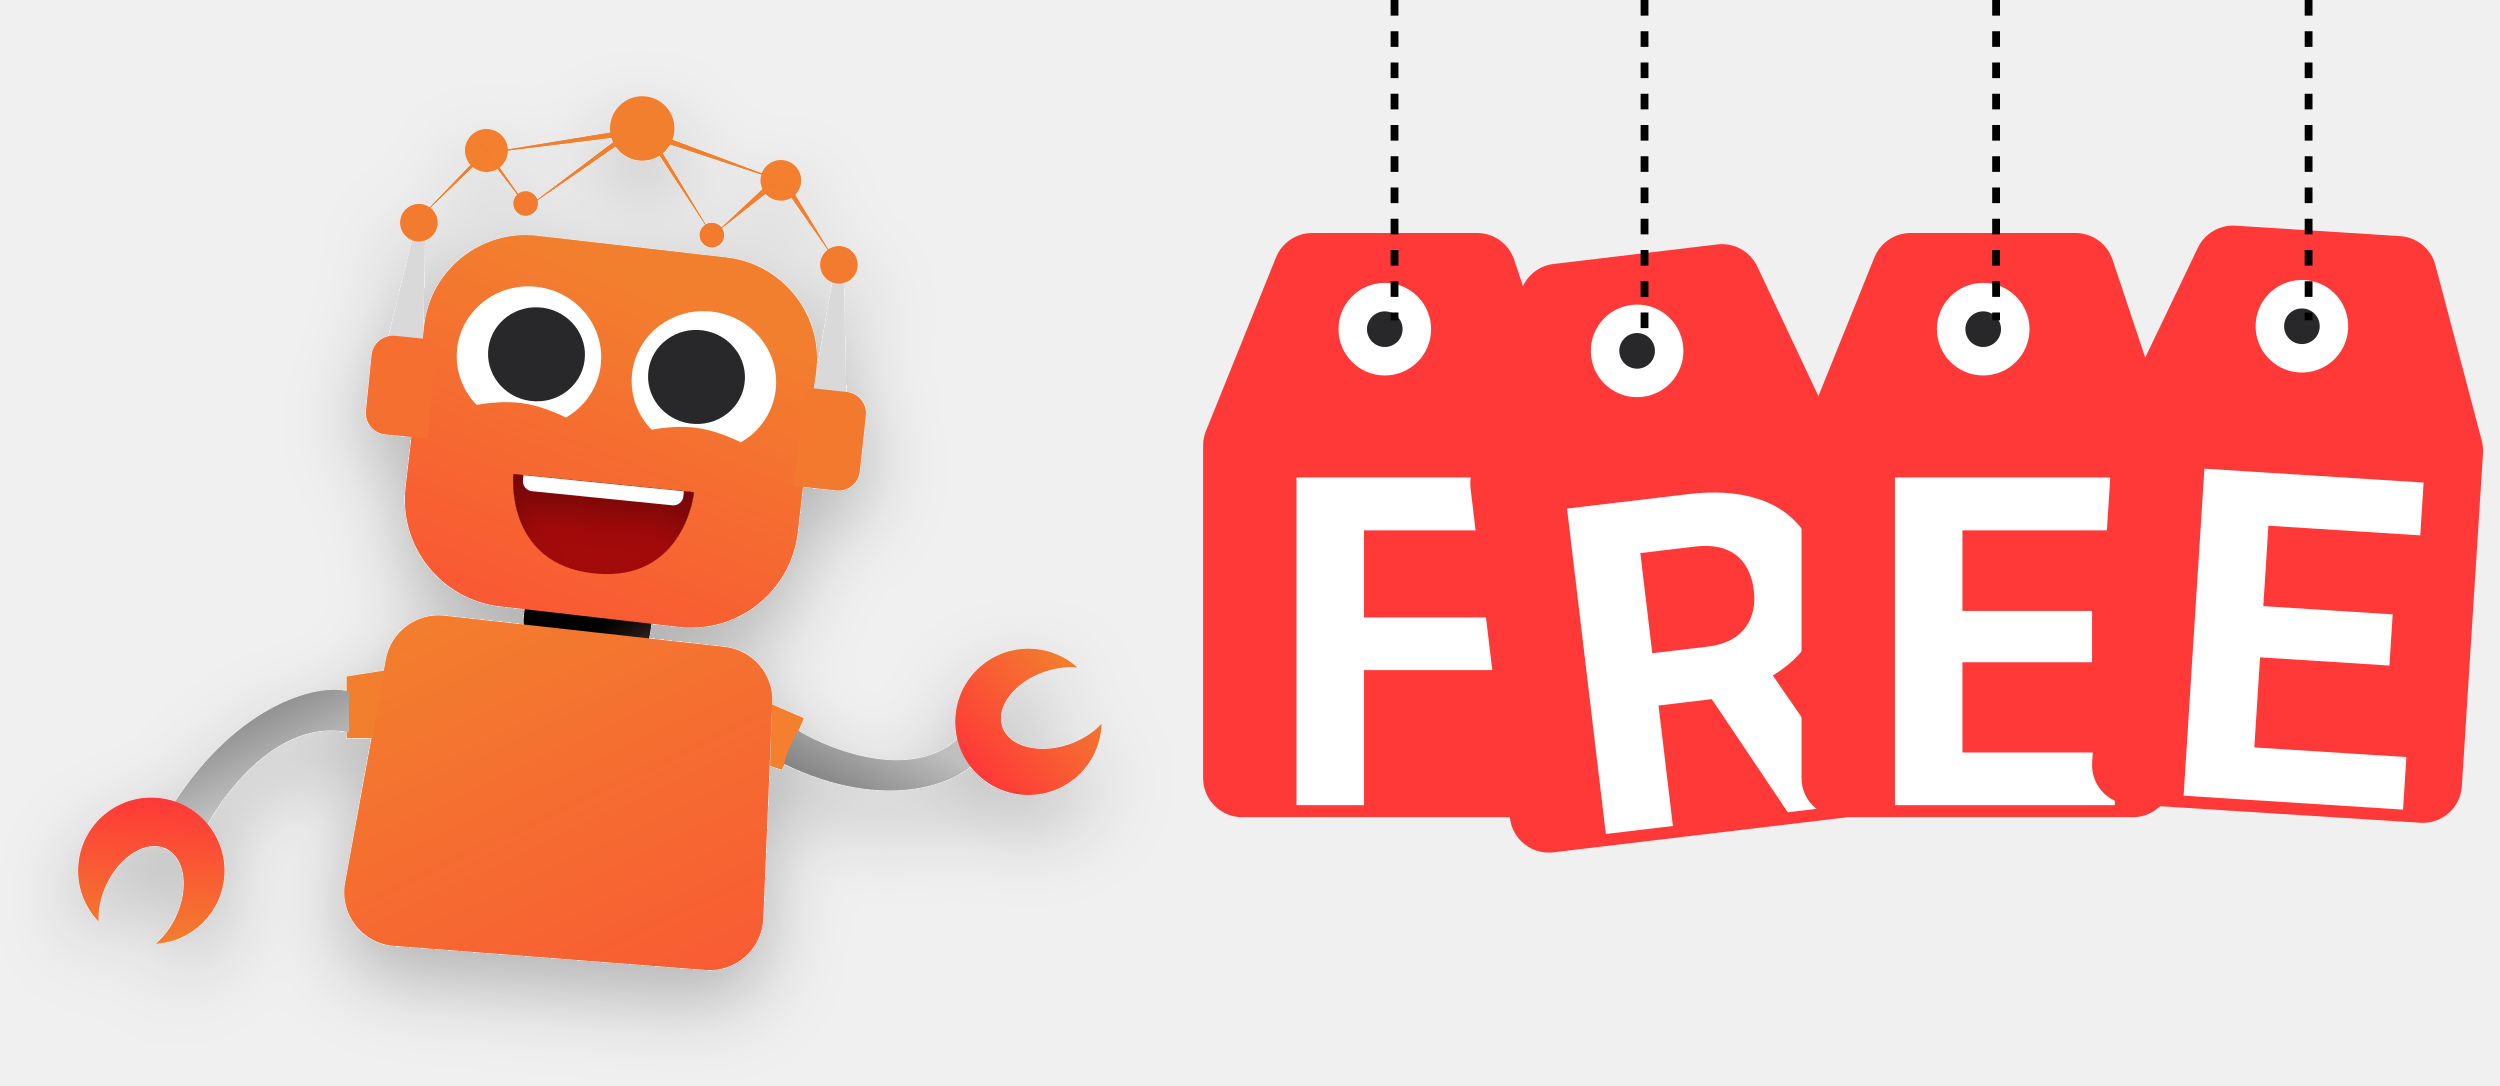
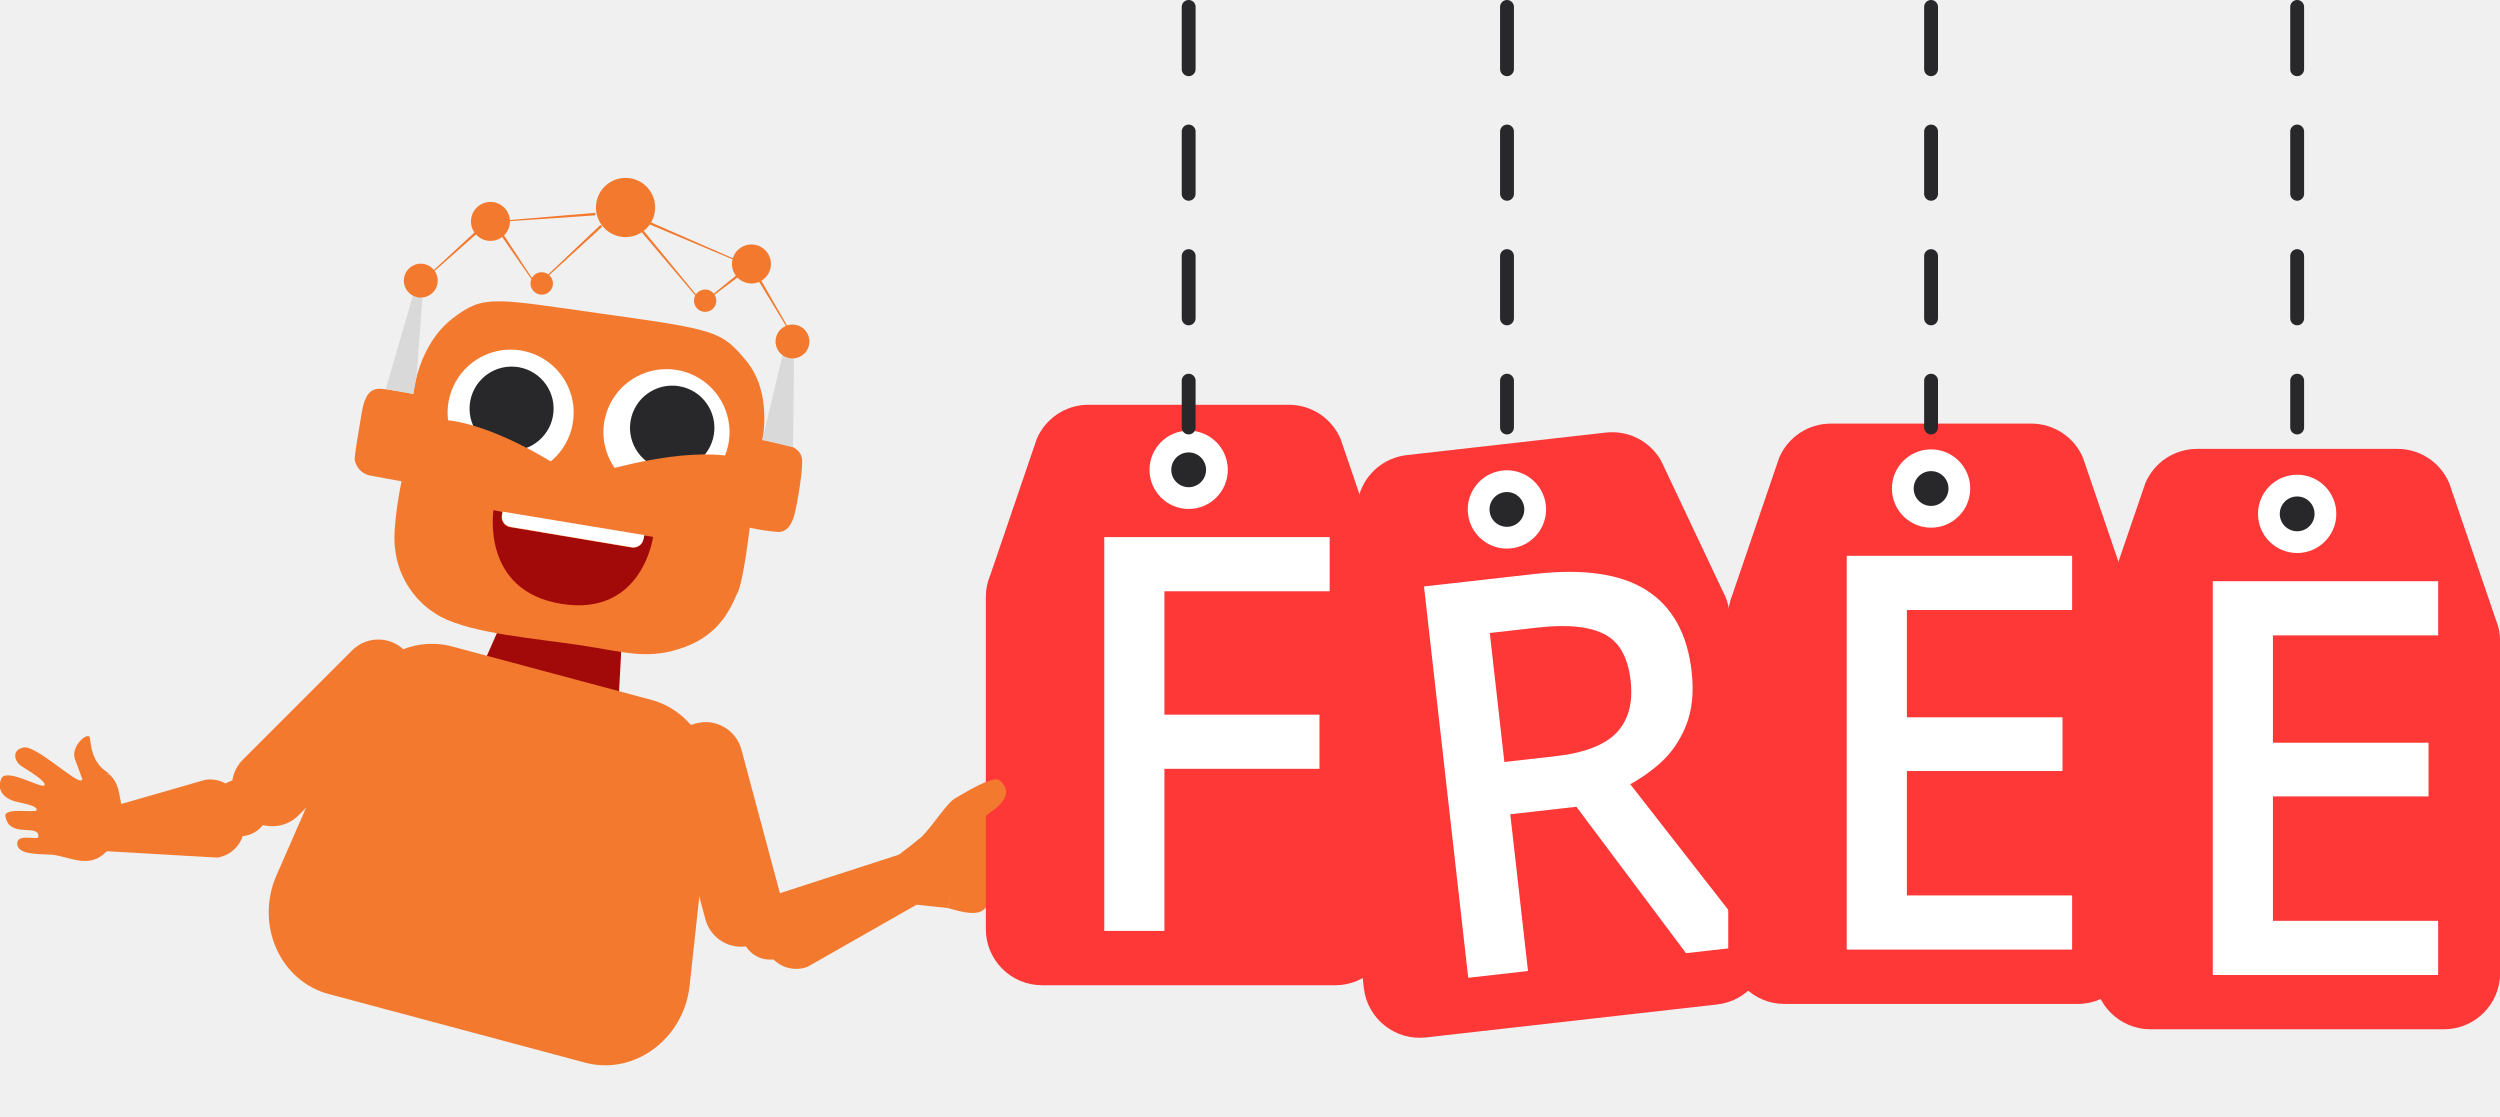
- <svg xmlns="http://www.w3.org/2000/svg" width="320" height="139" viewBox="0 0 320 139" fill="none">
-   <g filter="url(#filter0_d_696_8098)">
-     <path d="M67.273 76.92L83.514 78.957L83.213 81.06C82.821 83.794 80.288 85.692 77.554 85.3L71.31 84.406C68.635 84.022 66.749 81.583 67.051 78.898L67.273 76.92Z" fill="url(#paint0_linear_696_8098)" />
-     <path d="M49.384 84.413C50.032 80.858 53.321 78.41 56.913 78.809L92.741 82.793C96.335 83.192 99.006 86.306 98.855 89.919L97.698 117.583C97.535 121.474 94.177 124.455 90.293 124.155L50.415 121.072C46.347 120.758 43.445 116.992 44.177 112.978L49.384 84.413Z" fill="url(#paint1_linear_696_8098)" />
-     <path d="M44.373 86.589L49.207 85.826L47.681 94.477H44.373V86.589Z" fill="#F27F2E" />
-     <path d="M98.823 90.151L102.894 91.932L100.095 98.547L98.568 98.039L98.823 90.151Z" fill="#F37F2F" />
-     <path d="M122.995 94.222C117.143 100.074 106.763 96.323 102.055 93.459C102.055 93.979 101.103 95.076 100.35 97.784C113.306 104.033 122.456 100.315 125.03 97.364C124.591 96.757 124.049 95.888 122.995 94.222Z" fill="url(#paint2_linear_696_8098)" />
-     <path d="M44.687 93.741C35.647 91.828 28.277 101.671 25.648 107.225C25.328 106.738 23.769 106.291 21.407 104.213C29.645 90.459 40.479 87.326 44.687 88.521C44.65 89.358 44.647 91.537 44.687 93.741Z" fill="url(#paint3_linear_696_8098)" />
-     <path d="M128.296 93.047C129.183 95.607 133.028 96.6 136.884 95.263C138.595 94.671 140.02 93.72 141 92.621C140.938 95.131 139.873 97.61 137.844 99.406C133.971 102.835 128.052 102.475 124.623 98.602C121.194 94.728 121.554 88.809 125.427 85.38C129.035 82.187 134.416 82.28 137.908 85.436C136.606 85.312 135.14 85.483 133.672 85.992C129.816 87.328 127.409 90.487 128.296 93.047Z" fill="url(#paint4_linear_696_8098)" />
-     <path d="M21.246 108.618C18.8 107.452 15.394 109.494 13.638 113.178C12.859 114.813 12.536 116.495 12.631 117.964C10.886 116.158 9.868 113.659 10.014 110.954C10.291 105.788 14.703 101.826 19.869 102.103C25.034 102.38 28.997 106.792 28.719 111.958C28.461 116.768 24.617 120.536 19.917 120.807C20.92 119.967 21.828 118.802 22.496 117.4C24.252 113.715 23.692 109.784 21.246 108.618Z" fill="url(#paint5_linear_696_8098)" />
-     <path d="M54.295 41.669C55.119 34.496 61.601 29.35 68.774 30.174L92.999 32.956C100.172 33.78 105.318 40.263 104.495 47.435L102.116 68.143C101.249 75.694 94.425 81.111 86.875 80.244L64.016 77.618C56.466 76.751 51.049 69.927 51.916 62.377L54.295 41.669Z" fill="url(#paint6_linear_696_8098)" />
-     <path d="M53.152 29.094C53.221 28.812 53.469 28.61 53.76 28.601C54.13 28.589 54.434 28.89 54.427 29.26L54.137 43.556C54.129 43.97 53.76 44.283 53.35 44.223L50.338 43.782C49.937 43.724 49.673 43.333 49.769 42.938L53.152 29.094Z" fill="#D9D9D9" />
-     <path d="M47.565 45.446C47.719 43.933 49.069 42.832 50.581 42.985L55.98 43.532L54.702 56.149L49.303 55.602C47.791 55.448 46.689 54.098 46.842 52.586L47.565 45.446Z" fill="#F56F31" />
-     <path d="M107.998 35.193C107.992 34.908 107.799 34.662 107.525 34.589C107.163 34.492 106.795 34.726 106.73 35.095L103.91 51.052C103.839 51.456 104.135 51.832 104.544 51.858L107.6 52.052C108.002 52.078 108.34 51.754 108.332 51.351L107.998 35.193Z" fill="#D9D9D9" />
-     <path d="M110.83 53.206C110.993 51.695 109.901 50.337 108.39 50.174L102.995 49.59L101.631 62.198L107.026 62.782C108.537 62.945 109.894 61.853 110.058 60.341L110.83 53.206Z" fill="#F3792F" />
-     <path d="M76.867 46.963C76.467 49.785 74.765 52.109 72.433 53.446C70.873 52.681 68.853 51.893 66.865 51.611C64.876 51.33 62.717 51.526 61.007 51.829C59.137 49.897 58.147 47.191 58.546 44.37C59.243 39.445 63.909 36.033 68.968 36.749C74.028 37.465 77.564 42.038 76.867 46.963Z" fill="white" />
-     <path d="M99.259 50.132C98.859 52.954 97.157 55.279 94.825 56.615C93.265 55.85 91.245 55.062 89.257 54.781C87.269 54.499 85.109 54.696 83.399 54.998C81.529 53.067 80.539 50.361 80.938 47.539C81.635 42.614 86.301 39.203 91.361 39.919C96.42 40.635 99.956 45.208 99.259 50.132Z" fill="white" />
-     <path d="M67.828 51.311C71.222 51.791 74.35 49.513 74.816 46.222C75.282 42.932 72.908 39.875 69.515 39.395C66.122 38.914 62.993 41.193 62.528 44.483C62.062 47.773 64.435 50.83 67.828 51.311Z" fill="#28282A" />
-     <path d="M88.309 54.209C91.702 54.69 94.831 52.412 95.296 49.121C95.762 45.831 93.389 42.774 89.996 42.294C86.602 41.813 83.474 44.091 83.008 47.382C82.542 50.672 84.916 53.729 88.309 54.209Z" fill="#28282A" />
-     <g filter="url(#filter1_i_696_8098)">
-       <path d="M76.111 73.402C64.562 72.241 65.722 60.691 65.722 60.691L88.821 63.013C88.821 63.013 87.661 74.562 76.111 73.402Z" fill="#A30A0A" />
-     </g>
-     <path d="M66.941 61.462L67.005 60.82L87.538 62.884L87.473 63.525C87.402 64.234 86.77 64.751 86.061 64.68L68.095 62.874C67.387 62.803 66.87 62.171 66.941 61.462Z" fill="white" />
-     <path d="M62.273 22.016C63.793 22.011 65.021 20.774 65.015 19.254C65.01 17.734 63.773 16.506 62.254 16.512C60.734 16.517 59.506 17.753 59.511 19.273C59.516 20.793 60.753 22.021 62.273 22.016Z" fill="#F37F2F" />
-     <circle cx="82.206" cy="16.442" r="4.128" transform="rotate(-0.200431 82.2056 16.4417)" fill="#F27F2E" />
-     <path d="M62.338 19.603L53.697 27.921L61.769 19.505C62.02 19.118 62.399 19.498 62.338 19.603Z" fill="#F27F2D" />
-     <path d="M62.338 19.603L53.697 27.921L61.769 19.505C62.02 19.118 62.399 19.498 62.338 19.603Z" fill="#F27F2D" />
-     <path d="M99.173 25.576C97.799 25.149 97.03 23.689 97.457 22.315C97.884 20.94 99.344 20.172 100.718 20.599C102.093 21.025 102.861 22.485 102.434 23.86C102.008 25.234 100.548 26.003 99.173 25.576Z" fill="#F37F2F" />
-     <path d="M83.707 17.798L101.034 23.525L84.422 17.287C83.823 16.919 83.556 17.695 83.707 17.798Z" fill="#F27F2D" />
-     <path d="M83.707 17.798L101.034 23.525L84.422 17.287C83.823 16.919 83.556 17.695 83.707 17.798Z" fill="#F27F2D" />
-     <path d="M82.256 16.616L91.198 30.171L82.64 16.012C82.335 15.28 82.179 16.414 82.256 16.616Z" fill="#F27F2D" />
-     <path d="M82.256 16.616L91.198 30.171L82.64 16.012C82.335 15.28 82.179 16.414 82.256 16.616Z" fill="#F27F2D" />
-     <path d="M82.208 16.363L67.106 26.815L81.412 15.994C81.894 15.452 82.328 16.214 82.208 16.363Z" fill="#F27F2D" />
-     <path d="M82.208 16.363L67.106 26.815L81.412 15.994C81.894 15.452 82.328 16.214 82.208 16.363Z" fill="#F27F2D" />
-     <path d="M79.687 17.455L61.576 19.688L79.087 16.814C79.746 16.57 79.856 17.383 79.687 17.455Z" fill="#F27F2D" />
-     <path d="M79.687 17.455L61.576 19.688L79.087 16.814C79.746 16.57 79.856 17.383 79.687 17.455Z" fill="#F27F2D" />
-     <path d="M61.254 17.616L68.144 27.447L61.029 18.145C60.675 17.833 61.157 17.538 61.254 17.616Z" fill="#F27F2D" />
-     <path d="M61.254 17.616L68.144 27.447L61.029 18.145C60.675 17.833 61.157 17.538 61.254 17.616Z" fill="#F27F2D" />
-     <path d="M98.416 23.424L91.199 30.171L99.818 23.382C99.927 23.296 99.703 23.234 99.32 23.243C98.934 23.253 98.536 23.331 98.427 23.417C98.423 23.418 98.42 23.422 98.416 23.424Z" fill="#F27F2D" />
-     <path d="M100.904 23.479L107.035 33.556L100.332 23.945C100.196 23.738 100.212 23.465 100.366 23.332C100.521 23.198 100.756 23.258 100.892 23.462C100.895 23.466 100.9 23.474 100.904 23.479Z" fill="#F27F2D" />
-     <path d="M52.904 30.806C51.634 30.411 50.924 29.062 51.319 27.792C51.713 26.522 53.062 25.812 54.333 26.206C55.603 26.6 56.313 27.95 55.918 29.22C55.524 30.49 54.175 31.2 52.904 30.806Z" fill="#F37B2F" />
-     <path d="M66.806 27.561C65.971 27.302 65.504 26.414 65.763 25.579C66.023 24.744 66.91 24.276 67.746 24.536C68.581 24.795 69.048 25.683 68.789 26.518C68.529 27.354 67.642 27.821 66.806 27.561Z" fill="#F37B2F" />
-     <path d="M90.651 31.606C89.815 31.347 89.348 30.459 89.608 29.624C89.867 28.788 90.754 28.321 91.59 28.581C92.425 28.84 92.892 29.727 92.633 30.563C92.374 31.398 91.486 31.865 90.651 31.606Z" fill="#F37B2F" />
-     <path d="M107.389 36.307C108.719 36.302 109.794 35.22 109.789 33.89C109.784 32.56 108.702 31.486 107.372 31.491C106.043 31.495 104.968 32.577 104.973 33.907C104.977 35.237 106.059 36.312 107.389 36.307Z" fill="#F37B2F" />
+ <svg xmlns="http://www.w3.org/2000/svg" viewBox="0 0 418.2 186.76">
+   <defs>
+     <style>.cls-1{fill:#f3792f;}.cls-2{fill:#fe3737;}.cls-3{font-size:89.47px;}.cls-3,.cls-5,.cls-9{fill:#fff;}.cls-3,.cls-4,.cls-5{stroke:#fff;}.cls-11,.cls-3,.cls-4,.cls-5{stroke-miterlimit:10;}.cls-3,.cls-5{stroke-width:2px;font-family:MyriadPro-Regular, Myriad Pro;}.cls-10,.cls-4{fill:#28282a;}.cls-4{stroke-width:3.64px;}.cls-5{font-size:89.47px;}.cls-6{fill:#a20a0a;}.cls-7{fill:#d9d9d9;}.cls-8{fill:#f2792e;}.cls-11{fill:none;stroke:#28282a;stroke-linecap:round;stroke-width:2.32px;stroke-dasharray:10.42;}</style>
+   </defs>
+   <g id="Слой_2" data-name="Слой 2">
+     <path class="cls-1" d="M169.38,231.6c.81.19,1.44,2.78,2.16,3.61,1.39,1.58.9,3,.43,4.4a3.67,3.67,0,0,1,.33,3.33c-.5.95-1.8,1.77-2,2.57s-.1,3.34-1.65,4.66-5.38-.22-6-.29C164.1,244.11,164.5,235.85,169.38,231.6Z" transform="translate(-4.12 -97.98)" />
+     <path class="cls-2" d="M227.49,262.79H178.43a9.4,9.4,0,0,1-9.4-9.4V197.85a9.4,9.4,0,0,1,.75-3.69l7.77-22.76a9.4,9.4,0,0,1,8.65-5.71h33.52a9.4,9.4,0,0,1,8.65,5.71l7.77,22.76a9.4,9.4,0,0,1,.75,3.69v55.53A9.4,9.4,0,0,1,227.49,262.79Z" transform="translate(-4.12 -97.98)" />
+     <text class="cls-3" transform="translate(177.05 154.72)">F</text>
+     <rect class="cls-4" x="194.11" y="73.86" width="9.46" height="9.46" rx="4.73" ry="4.73" />
+     <path class="cls-2" d="M291.42,266l-48.76,5.52a9.4,9.4,0,0,1-10.4-8.28L226,208a9.4,9.4,0,0,1,.33-3.75l5.16-23.49a9.4,9.4,0,0,1,7.95-6.65l33.31-3.77a9.4,9.4,0,0,1,9.23,4.7l10.28,21.74a9.4,9.4,0,0,1,1.16,3.58l6.24,55.18A9.4,9.4,0,0,1,291.42,266Z" transform="translate(-4.12 -97.98)" />
+     <text class="cls-5" transform="translate(237.87 163.43) rotate(-6.45)">R</text>
+     <rect class="cls-4" x="251.48" y="178.45" width="9.46" height="9.46" rx="4.73" ry="4.73" transform="translate(-23.09 -68.02) rotate(-6.45)" />
+     <path class="cls-2" d="M351.69,265.92H302.62a9.4,9.4,0,0,1-9.4-9.4V201a9.4,9.4,0,0,1,.75-3.69l7.77-22.76a9.4,9.4,0,0,1,8.65-5.71h33.52a9.4,9.4,0,0,1,8.65,5.71l7.77,22.76a9.4,9.4,0,0,1,.75,3.69v55.53A9.4,9.4,0,0,1,351.69,265.92Z" transform="translate(-4.12 -97.98)" />
+     <text class="cls-3" transform="translate(301.25 157.85)">E</text>
+     <rect class="cls-4" x="318.3" y="76.99" width="9.46" height="9.46" rx="4.73" ry="4.73" />
+     <path class="cls-2" d="M412.92,270.16H363.86a9.4,9.4,0,0,1-9.4-9.4V205.23a9.4,9.4,0,0,1,.75-3.69L363,178.78a9.4,9.4,0,0,1,8.65-5.71h33.52a9.4,9.4,0,0,1,8.65,5.71l7.77,22.76a9.4,9.4,0,0,1,.75,3.69v55.53A9.4,9.4,0,0,1,412.92,270.16Z" transform="translate(-4.12 -97.98)" />
+     <text class="cls-3" transform="translate(362.48 162.1)">E</text>
+     <rect class="cls-4" x="379.54" y="81.23" width="9.46" height="9.46" rx="4.73" ry="4.73" />
+     <rect class="cls-1" x="118.57" y="218.43" width="13.17" height="38.25" rx="6.19" ry="6.19" transform="translate(303.42 336.62) rotate(164.99)" />
+     <path class="cls-1" d="M154.52,240.94l-20,6.47a5.36,5.36,0,0,0-3.09,6.89l.88,2.32a5.36,5.36,0,0,0,6.89,3.09L158,249Z" transform="translate(-4.12 -97.98)" />
+     <circle class="cls-1" cx="132.93" cy="253.78" r="4.75" transform="translate(-150.72 218.54) rotate(-75.01)" />
+     <polygon class="cls-6" points="103.96 108.17 103.47 117.19 79.63 113.82 83.45 105.16 103.96 108.17" />
+     <path class="cls-1" d="M131.64,171.58s1.76-7.93-2.72-13.28c-4.11-4.9-4.85-5.15-23.78-7.8-18.41-2.57-20-3.31-25.25.7-5.91,4.51-6.63,12.68-6.63,12.68s-4.81-1-6-.85-2.11,1-2.61,3.87-1.18,7.06-1.21,7.9a3.26,3.26,0,0,0,2.42,2.69c1.4.28,5.43,1,5.43,1s-1.61,7.61-1.08,11.31a14.73,14.73,0,0,0,7.7,11.38c5.34,2.81,16,3.62,23.41,4.75s11.3,2.55,17.44.25,7.77-7,8.77-9.11,2-10.82,2-10.82a33.72,33.72,0,0,0,4.8.72c1.29,0,2.17-1,2.67-2.85s1.55-8.1,1.26-9.51S136.72,172.13,131.64,171.58Z" transform="translate(-4.12 -97.98)" />
+     <polygon class="cls-7" points="132.66 74.82 132.83 59.1 131.03 58.9 127.51 73.6 132.66 74.82" />
+     <circle class="cls-8" cx="136.7" cy="155.12" r="2.83" transform="translate(-52.63 149.05) rotate(-75.01)" />
+     <circle class="cls-8" cx="129.83" cy="142.16" r="3.26" transform="translate(-45.2 132.8) rotate(-75.01)" />
+     <circle class="cls-8" cx="86.17" cy="135.03" r="3.26" transform="translate(-70.68 85.35) rotate(-75.01)" />
+     <circle class="cls-8" cx="108.08" cy="132.95" r="4.93" transform="matrix(0.26, -0.97, 0.97, 0.26, -52.42, 104.98)" />
+     <circle class="cls-8" cx="122.08" cy="148.29" r="1.87" transform="translate(-56.86 129.87) rotate(-75.01)" />
+     <circle class="cls-8" cx="94.03" cy="145.59" r="1.87" transform="matrix(0.26, -0.97, 0.97, 0.26, -75.05, 100.77)" />
+     <polygon class="cls-7" points="69.67 63.05 70.69 49.44 69.18 49.03 64.53 65.1 69.13 65.9 69.67 63.05" />
+     <circle class="cls-8" cx="74.51" cy="144.94" r="2.83" transform="translate(-88.89 81.43) rotate(-75.01)" />
+     <polygon class="cls-8" points="131.63 54.77 126.75 46.75 127.11 46.54 131.79 54.68 131.63 54.77" />
+     <polygon class="cls-8" points="118.61 49.76 123.4 45.87 123.66 46.2 118.72 49.9 118.61 49.76" />
+     <polygon class="cls-8" points="123.49 43.78 107.63 37.1 107.79 36.72 123.56 43.62 123.49 43.78" />
+     <polygon class="cls-8" points="84.34 36.88 99.59 35.6 99.62 36.02 84.35 37.06 84.34 36.88" />
+     <polygon class="cls-8" points="90.89 46.67 100.44 37.63 100.72 37.94 91.02 46.8 90.89 46.67" />
+     <polygon class="cls-8" points="89.08 46.97 83.69 39.19 84.03 38.95 89.23 46.87 89.08 46.97" />
+     <polygon class="cls-8" points="72.07 45.63 79.55 38.72 79.83 39.03 72.19 45.77 72.07 45.63" />
+     <polygon class="cls-8" points="116.87 50.09 107.02 38.47 107.34 38.2 117.01 49.97 116.87 50.09" />
+     <path class="cls-9" d="M105.42,167.52a10.54,10.54,0,0,0,2.67,10.13,16.06,16.06,0,0,1,8.89,0,17.79,17.79,0,0,1,4.09,1.65,10.55,10.55,0,1,0-15.65-11.76Z" transform="translate(-4.12 -97.98)" />
+     <circle class="cls-10" cx="115.73" cy="169.79" r="7.03" transform="matrix(0.26, -0.97, 0.97, 0.26, -82.34, 139.68)" />
+     <path class="cls-9" d="M100.08,166.8a10.54,10.54,0,0,1-5,9.2,16.06,16.06,0,0,0-8.63-2.15,17.79,17.79,0,0,0-4.36.63,10.55,10.55,0,1,1,18-7.68Z" transform="translate(-4.12 -97.98)" />
+     <circle class="cls-10" cx="89.71" cy="166.33" r="7.03" transform="translate(-7.51 -96.11) rotate(-1.17)" />
+     <path class="cls-6" d="M86.67,183.31S84.5,196.83,98.05,199s15.32-11.21,15.32-11.21l-1.52-.25-.15.7a1.71,1.71,0,0,1-2,1.33l-20.26-3.4a1.71,1.71,0,0,1-1.39-2l.11-.55Z" transform="translate(-4.12 -97.98)" />
+     <path class="cls-9" d="M88.22,183.57l-.11.55a1.71,1.71,0,0,0,1.39,2l20.26,3.4a1.71,1.71,0,0,0,2-1.33l.15-.7Z" transform="translate(-4.12 -97.98)" />
+     <path class="cls-1" d="M59.1,264.26,102,275.74c8.18,2.19,16.49-3.93,17.48-12.86L123,230.4c.78-7.1-3.42-13.6-9.93-15.35l-33.33-8.93c-6.51-1.74-13.39,1.79-16.27,8.33L50.38,244.39C46.77,252.61,50.92,262.07,59.1,264.26Z" transform="translate(-4.12 -97.98)" />
+     <rect class="cls-1" x="51.94" y="201.44" width="13.17" height="38.25" rx="6.19" ry="6.19" transform="translate(168.96 -74.77) rotate(44.99)" />
+     <path class="cls-1" d="M22.16,233.11l16.28-4.68a5.36,5.36,0,0,1,6.11,4.45l.39,2.45a5.36,5.36,0,0,1-4.45,6.11l-19.4-1.12Z" transform="translate(-4.12 -97.98)" />
+     <circle class="cls-1" cx="44.32" cy="233.12" r="4.75" transform="translate(-196.45 117.64) rotate(-75.01)" />
+     <path class="cls-1" d="M24.45,232.74c-.45-2.08-.44-3.77-2-5.18-1.48,0-3,.17-4.48.11.18.38.16.62-.25.84-.94.5-7.62-5.94-9.69-5.49s-1.46,2.38-.32,3.12,4.24,2.57,3.84,3.21-6.39-3-7.21-1.13.38,3.41,2.65,3.9,3.39.84,3.26,1.38-5.57-.55-5.23,1.06,1.33,2.2,3.36,2.26,2.15.43,2.17,1.13S7,237.28,7,239.07s3,1.77,5.53,1.87,5.59,2.06,8.29.39S25,235.08,24.45,232.74Z" transform="translate(-4.12 -97.98)" />
+     <path class="cls-1" d="M21.83,227c-2.19-1.52-2.52-4.14-2.65-5.51s-3.42,1.29-2.48,3.61c.53,1.31,1.2,3.33,1.43,3.82,1.47.06,2.89-1.44,4.37-1.39A5.78,5.78,0,0,0,21.83,227Z" transform="translate(-4.12 -97.98)" />
+     <path class="cls-1" d="M158.32,237.93c1.83-1.79,4.2-5.68,5.66-6.47s6.32-3.91,7.4-2.92c1.63,1.5,1.51,3.25-1.62,5.34s-5.66,10.23-7.1,16l-7.13-.77L151,243.38A78.19,78.19,0,0,0,158.32,237.93Z" transform="translate(-4.12 -97.98)" />
+     <path class="cls-1" d="M105.54,176.64s12.69-3.79,21-2.3c6.18,1.1-2.58,9.63-2.58,9.63Z" transform="translate(-4.12 -97.98)" />
+     <path class="cls-1" d="M97.18,175.76s-11.1-7.3-19.56-7.59c-6.27-.21,0,10.89,0,10.89Z" transform="translate(-4.12 -97.98)" />
+     <line class="cls-11" x1="198.84" y1="1.16" x2="198.84" y2="71.51" />
+     <line class="cls-11" x1="252.09" y1="1.16" x2="252.09" y2="71.51" />
+     <line class="cls-11" x1="323.03" y1="1.16" x2="323.03" y2="71.51" />
+     <line class="cls-11" x1="384.27" y1="1.16" x2="384.27" y2="71.51" />
  </g>
-   <path d="M154 99.597V57.031C154 56.389 154.123 55.754 154.363 55.16L163.326 32.953C164.089 31.062 165.923 29.824 167.962 29.824H189.067C191.219 29.824 193.129 31.201 193.81 33.242L201.16 55.29C201.33 55.8 201.417 56.334 201.417 56.871V99.597C201.417 102.358 199.178 104.597 196.417 104.597H159C156.239 104.597 154 102.358 154 99.597Z" fill="#FF3838" />
-   <path d="M174.595 61.116V103.061H165.952V61.116H174.595ZM191.304 79.035V85.776H172.232V79.035H191.304ZM193.32 61.116V67.886H172.232V61.116H193.32Z" fill="white" />
-   <circle cx="177.253" cy="42.134" r="5.927" fill="white" />
-   <circle cx="177.253" cy="42.134" r="2.28" fill="#28282A" />
-   <path d="M193.272 104.724L188.227 62.458C188.151 61.821 188.199 61.176 188.367 60.557L194.634 37.444C195.168 35.477 196.843 34.03 198.867 33.788L219.823 31.287C221.96 31.032 224.02 32.173 224.938 34.12L234.849 55.141C235.078 55.627 235.228 56.147 235.291 56.681L240.354 99.105C240.682 101.847 238.724 104.335 235.982 104.662L198.829 109.096C196.087 109.424 193.599 107.466 193.272 104.724Z" fill="#FF3838" />
-   <path d="M200.579 65.098L216.112 63.244C219.297 62.864 222.09 63.014 224.493 63.695C226.914 64.373 228.856 65.573 230.318 67.293C231.781 69.014 232.675 71.239 233.001 73.966C233.267 76.197 233.114 78.159 232.542 79.852C231.988 81.523 231.087 82.975 229.842 84.207C228.613 85.417 227.121 86.447 225.365 87.294L222.818 89.049L209.316 90.66L208.46 83.973L218.501 82.775C220.007 82.595 221.225 82.179 222.153 81.527C223.081 80.875 223.736 80.042 224.118 79.029C224.519 78.014 224.644 76.878 224.494 75.619C224.335 74.284 223.949 73.16 223.337 72.246C222.725 71.333 221.883 70.679 220.811 70.285C219.739 69.891 218.44 69.785 216.914 69.967L209.963 70.796L214.131 105.724L205.55 106.748L200.579 65.098ZM228.835 103.969L217.122 86.537L226.183 85.398L237.969 102.473L238.017 102.873L228.835 103.969Z" fill="white" />
-   <circle cx="209.551" cy="44.911" r="5.927" transform="rotate(-6.80554 209.551 44.9109)" fill="white" />
-   <circle cx="209.551" cy="44.911" r="2.28" transform="rotate(-6.80554 209.551 44.9109)" fill="#28282A" />
-   <path d="M230.597 99.597V57.031C230.597 56.389 230.72 55.754 230.96 55.16L239.922 32.953C240.685 31.062 242.52 29.824 244.559 29.824H265.663C267.815 29.824 269.726 31.201 270.407 33.242L277.757 55.29C277.927 55.8 278.014 56.334 278.014 56.871V99.597C278.014 102.358 275.775 104.597 273.014 104.597H235.597C232.835 104.597 230.597 102.358 230.597 99.597Z" fill="#FF3838" />
-   <path d="M270.695 96.32V103.061H248.368V96.32H270.695ZM251.191 61.116V103.061H242.549V61.116H251.191ZM267.785 78.199V84.768H248.368V78.199H267.785ZM270.666 61.116V67.886H248.368V61.116H270.666Z" fill="white" />
-   <circle cx="253.849" cy="42.134" r="5.927" fill="white" />
-   <circle cx="253.849" cy="42.134" r="2.28" fill="#28282A" />
-   <path d="M267.793 97.632L270.493 55.152C270.534 54.512 270.697 53.886 270.974 53.308L281.327 31.714C282.209 29.875 284.118 28.756 286.153 28.886L307.215 30.224C309.362 30.361 311.182 31.856 311.732 33.937L317.669 56.406C317.806 56.926 317.859 57.464 317.825 58.001L315.115 100.64C314.94 103.396 312.564 105.488 309.808 105.313L272.466 102.94C269.71 102.764 267.618 100.388 267.793 97.632Z" fill="#FF3838" />
-   <path d="M308.018 96.906L307.591 103.633L285.309 102.217L285.737 95.489L308.018 96.906ZM290.787 60.535L288.127 102.396L279.501 101.848L282.162 59.987L290.787 60.535ZM306.264 78.637L305.847 85.192L286.469 83.96L286.886 77.405L306.264 78.637ZM310.223 61.77L309.793 68.527L287.54 67.112L287.97 60.356L310.223 61.77Z" fill="white" />
-   <circle cx="294.644" cy="41.76" r="5.927" transform="rotate(3.63658 294.644 41.7601)" fill="white" />
-   <circle cx="294.644" cy="41.76" r="2.28" transform="rotate(3.63658 294.644 41.7601)" fill="#28282A" />
-   <line x1="178.5" x2="178.5" y2="41" stroke="black" stroke-dasharray="2 2" />
-   <line x1="210.5" x2="210.5" y2="43" stroke="black" stroke-dasharray="2 2" />
-   <line x1="255.5" x2="255.5" y2="41" stroke="black" stroke-dasharray="2 2" />
-   <line x1="295.5" x2="295.5" y2="41" stroke="black" stroke-dasharray="2 2" />
-   <defs>
-     <filter id="filter0_d_696_8098" x="0" y="6.313" width="151" height="131.862" filterUnits="userSpaceOnUse" color-interpolation-filters="sRGB">
-       <feFlood flood-opacity="0" result="BackgroundImageFix" />
-       <feColorMatrix in="SourceAlpha" type="matrix" values="0 0 0 0 0 0 0 0 0 0 0 0 0 0 0 0 0 0 127 0" result="hardAlpha" />
-       <feOffset dy="4" />
-       <feGaussianBlur stdDeviation="5" />
-       <feComposite in2="hardAlpha" operator="out" />
-       <feColorMatrix type="matrix" values="0 0 0 0 0 0 0 0 0 0 0 0 0 0 0 0 0 0 0.25 0" />
-       <feBlend mode="normal" in2="BackgroundImageFix" result="effect1_dropShadow_696_8098" />
-       <feBlend mode="normal" in="SourceGraphic" in2="effect1_dropShadow_696_8098" result="shape" />
-     </filter>
-     <filter id="filter1_i_696_8098" x="65.69" y="60.691" width="23.131" height="16.792" filterUnits="userSpaceOnUse" color-interpolation-filters="sRGB">
-       <feFlood flood-opacity="0" result="BackgroundImageFix" />
-       <feBlend mode="normal" in="SourceGraphic" in2="BackgroundImageFix" result="shape" />
-       <feColorMatrix in="SourceAlpha" type="matrix" values="0 0 0 0 0 0 0 0 0 0 0 0 0 0 0 0 0 0 127 0" result="hardAlpha" />
-       <feOffset dy="4" />
-       <feGaussianBlur stdDeviation="2" />
-       <feComposite in2="hardAlpha" operator="arithmetic" k2="-1" k3="1" />
-       <feColorMatrix type="matrix" values="0 0 0 0 0 0 0 0 0 0 0 0 0 0 0 0 0 0 0.25 0" />
-       <feBlend mode="normal" in2="shape" result="effect1_innerShadow_696_8098" />
-     </filter>
-     <linearGradient id="paint0_linear_696_8098" x1="66.68" y1="86.178" x2="89.747" y2="125.792" gradientUnits="userSpaceOnUse">
-       <stop />
-       <stop offset="1" stop-color="#F27F2E" stop-opacity="0" />
-     </linearGradient>
-     <linearGradient id="paint1_linear_696_8098" x1="53.025" y1="77.684" x2="103.659" y2="185.057" gradientUnits="userSpaceOnUse">
-       <stop stop-color="#F27F2E" />
-       <stop offset="1" stop-color="#FF3838" />
-     </linearGradient>
-     <linearGradient id="paint2_linear_696_8098" x1="109.303" y1="89.688" x2="90.886" y2="122.194" gradientUnits="userSpaceOnUse">
-       <stop stop-color="#BFBFBF" />
-       <stop offset="1" />
-     </linearGradient>
-     <linearGradient id="paint3_linear_696_8098" x1="29.209" y1="103.378" x2="12.209" y2="69.529" gradientUnits="userSpaceOnUse">
-       <stop stop-color="#BFBFBF" />
-       <stop offset="1" />
-     </linearGradient>
-     <linearGradient id="paint4_linear_696_8098" x1="138.605" y1="86.223" x2="124.623" y2="98.602" gradientUnits="userSpaceOnUse">
-       <stop stop-color="#F27F2E" />
-       <stop offset="1" stop-color="#FF3838" />
-     </linearGradient>
-     <linearGradient id="paint5_linear_696_8098" x1="18.867" y1="120.75" x2="19.869" y2="102.103" gradientUnits="userSpaceOnUse">
-       <stop stop-color="#F27F2E" />
-       <stop offset="1" stop-color="#FF3838" />
-     </linearGradient>
-     <linearGradient id="paint6_linear_696_8098" x1="62.895" y1="28.671" x2="32.309" y2="106.424" gradientUnits="userSpaceOnUse">
-       <stop stop-color="#F27F2E" />
-       <stop offset="1" stop-color="#FF3838" />
-     </linearGradient>
-   </defs>
</svg>
